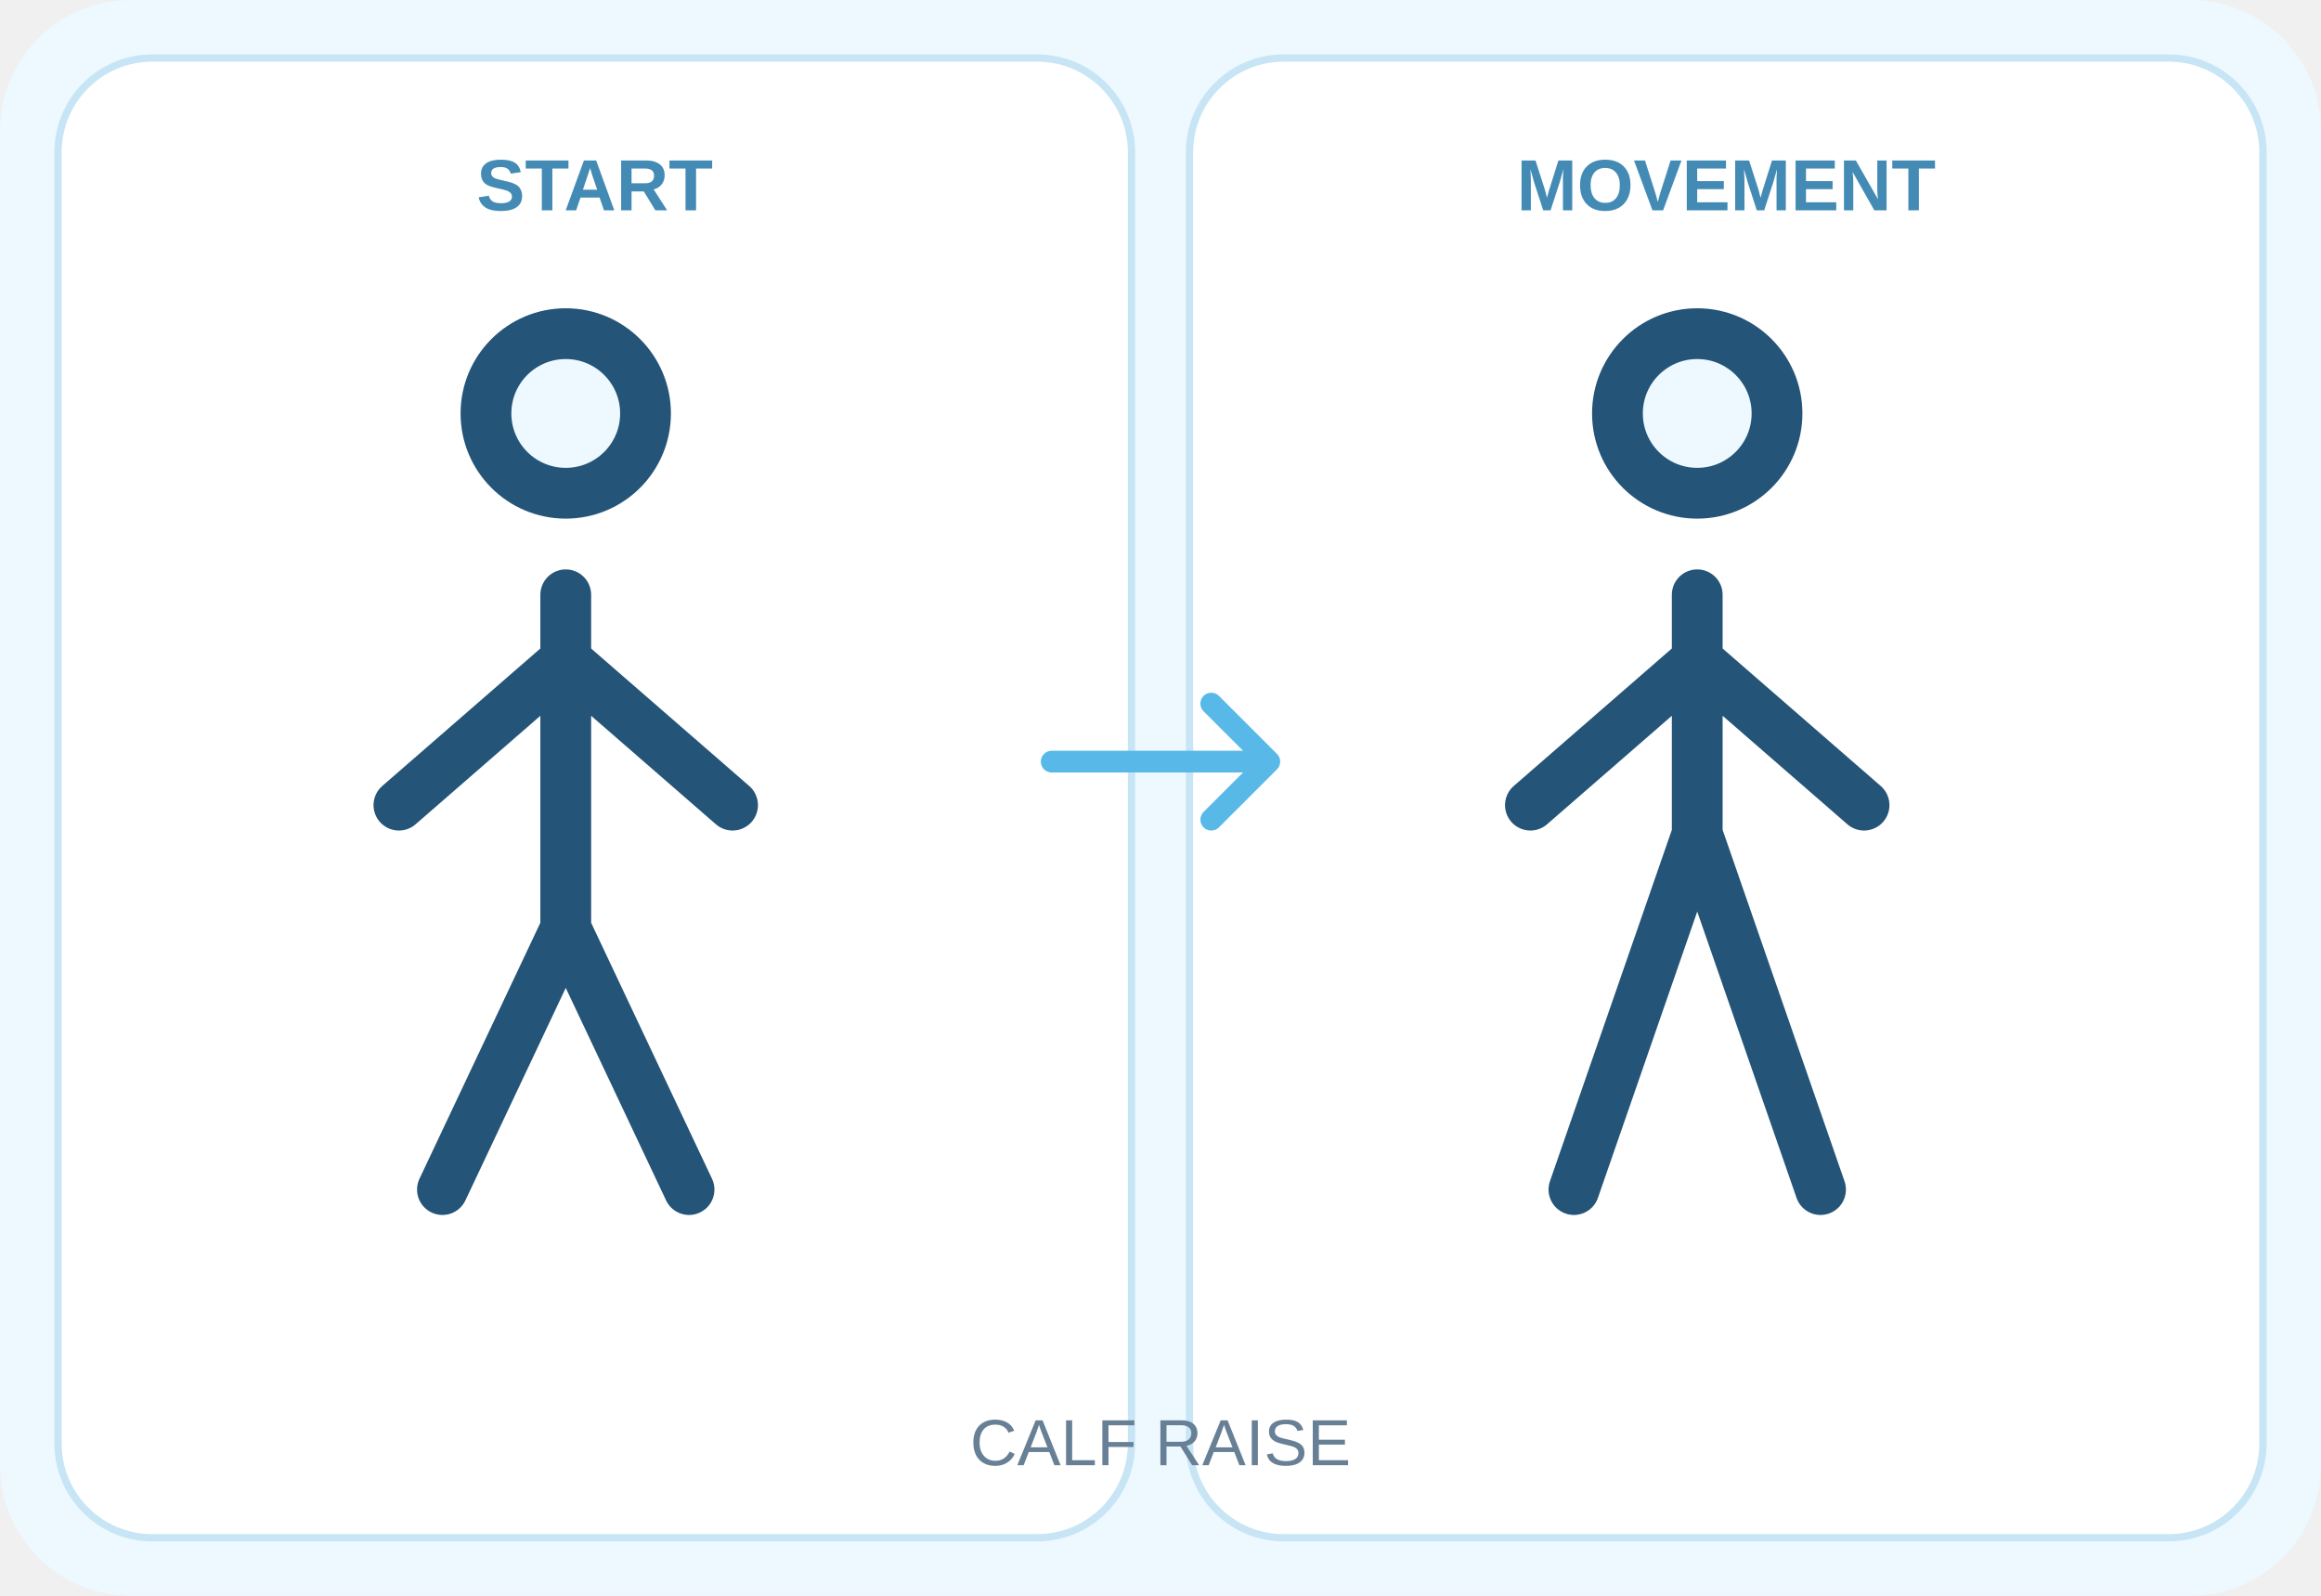
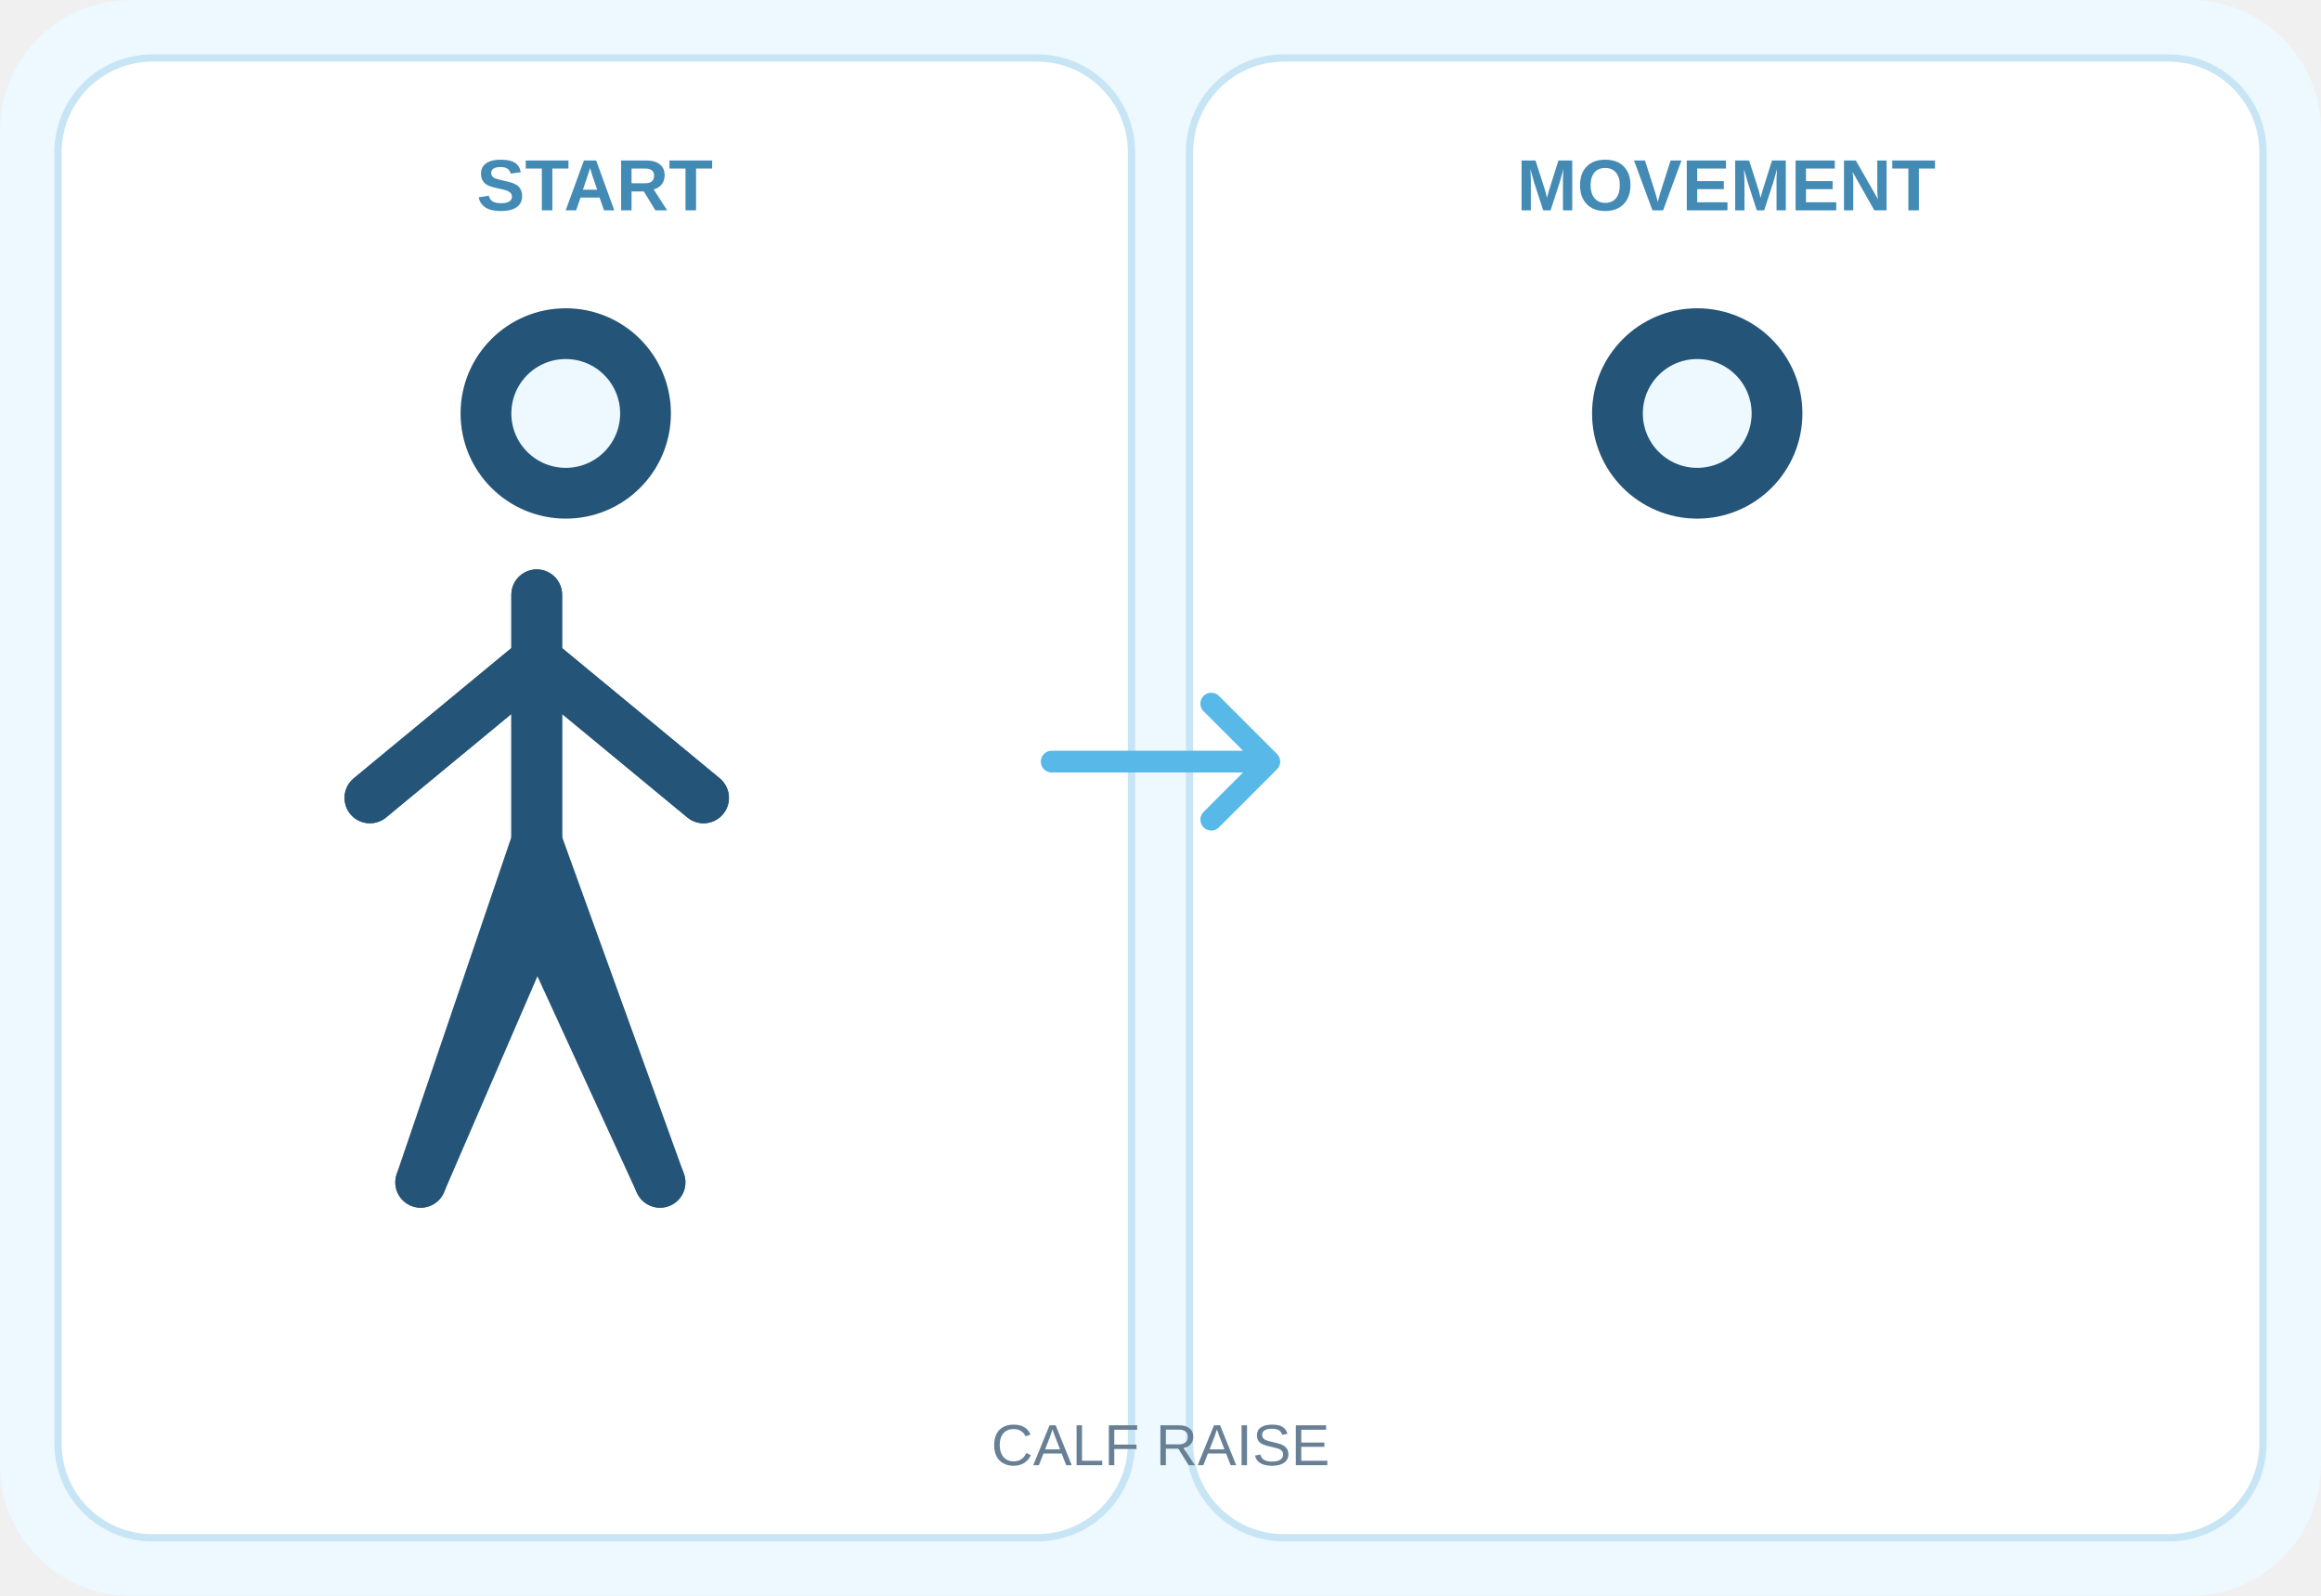
- <svg xmlns="http://www.w3.org/2000/svg" viewBox="0 0 320 220">
+ <svg xmlns="http://www.w3.org/2000/svg" viewBox="0 0 320 220" role="img" aria-label="CALF RAISE exercise start and movement">
  <rect width="320" height="220" rx="18" fill="#edf8ff" />
  <rect x="8" y="8" width="148" height="204" rx="13" fill="#fff" stroke="#c7e5f5" />
  <rect x="164" y="8" width="148" height="204" rx="13" fill="#fff" stroke="#c7e5f5" />
-   <text x="82" y="29" text-anchor="middle" font-family="Arial" font-size="10" font-weight="700" fill="#438bb5">START</text>
-   <text x="238" y="29" text-anchor="middle" font-family="Arial" font-size="10" font-weight="700" fill="#438bb5">MOVEMENT</text>
-   <g transform="translate(0 0)" fill="none" stroke="#245477" stroke-width="7" stroke-linecap="round" stroke-linejoin="round">
+   <text x="82" y="29" text-anchor="middle" font-family="Arial,sans-serif" font-size="10" font-weight="700" fill="#438bb5">START</text>
+   <text x="238" y="29" text-anchor="middle" font-family="Arial,sans-serif" font-size="10" font-weight="700" fill="#438bb5">MOVEMENT</text>
+   <g fill="none" stroke="#245477" stroke-width="7" stroke-linecap="round" stroke-linejoin="round">
    <circle cx="78" cy="57" r="11" fill="#edf8ff" />
-     <path d="M78 82 L78 128 M78 91 L55 111 M78 91 L101 111 M78 128 L61 164 M78 128 L95 164" />
+     <path d="M74 82 L74 126 M74 91 L51 110 M74 91 L97 110 M74 126 L58 163 M74 126 L91 163" />
  </g>
-   <g transform="translate(156 0)" fill="none" stroke="#245477" stroke-width="7" stroke-linecap="round" stroke-linejoin="round">
-     <circle cx="78" cy="57" r="11" fill="#edf8ff" />
-     <path d="M78 82 L78 115 M78 91 L55 111 M78 91 L101 111 M78 115 L61 164 M78 115 L95 164" />
+   <g fill="none" stroke="#245477" stroke-width="7" stroke-linecap="round" stroke-linejoin="round">
+     <circle cx="234" cy="57" r="11" fill="#edf8ff" />
+     <path d="M74 82 L74 116 M74 91 L51 110 M74 91 L97 110 M74 116 L58 163 M74 116 L91 163" />
  </g>
  <path d="M145 105h30m-8 -8 8 8 -8 8" stroke="#58b9e9" stroke-width="3" fill="none" stroke-linecap="round" stroke-linejoin="round" />
-   <text x="160" y="202" text-anchor="middle" font-family="Arial" font-size="9" fill="#688096">CALF RAISE</text>
+   <text x="160" y="202" text-anchor="middle" font-family="Arial,sans-serif" font-size="8" fill="#688096">CALF RAISE</text>
</svg>
